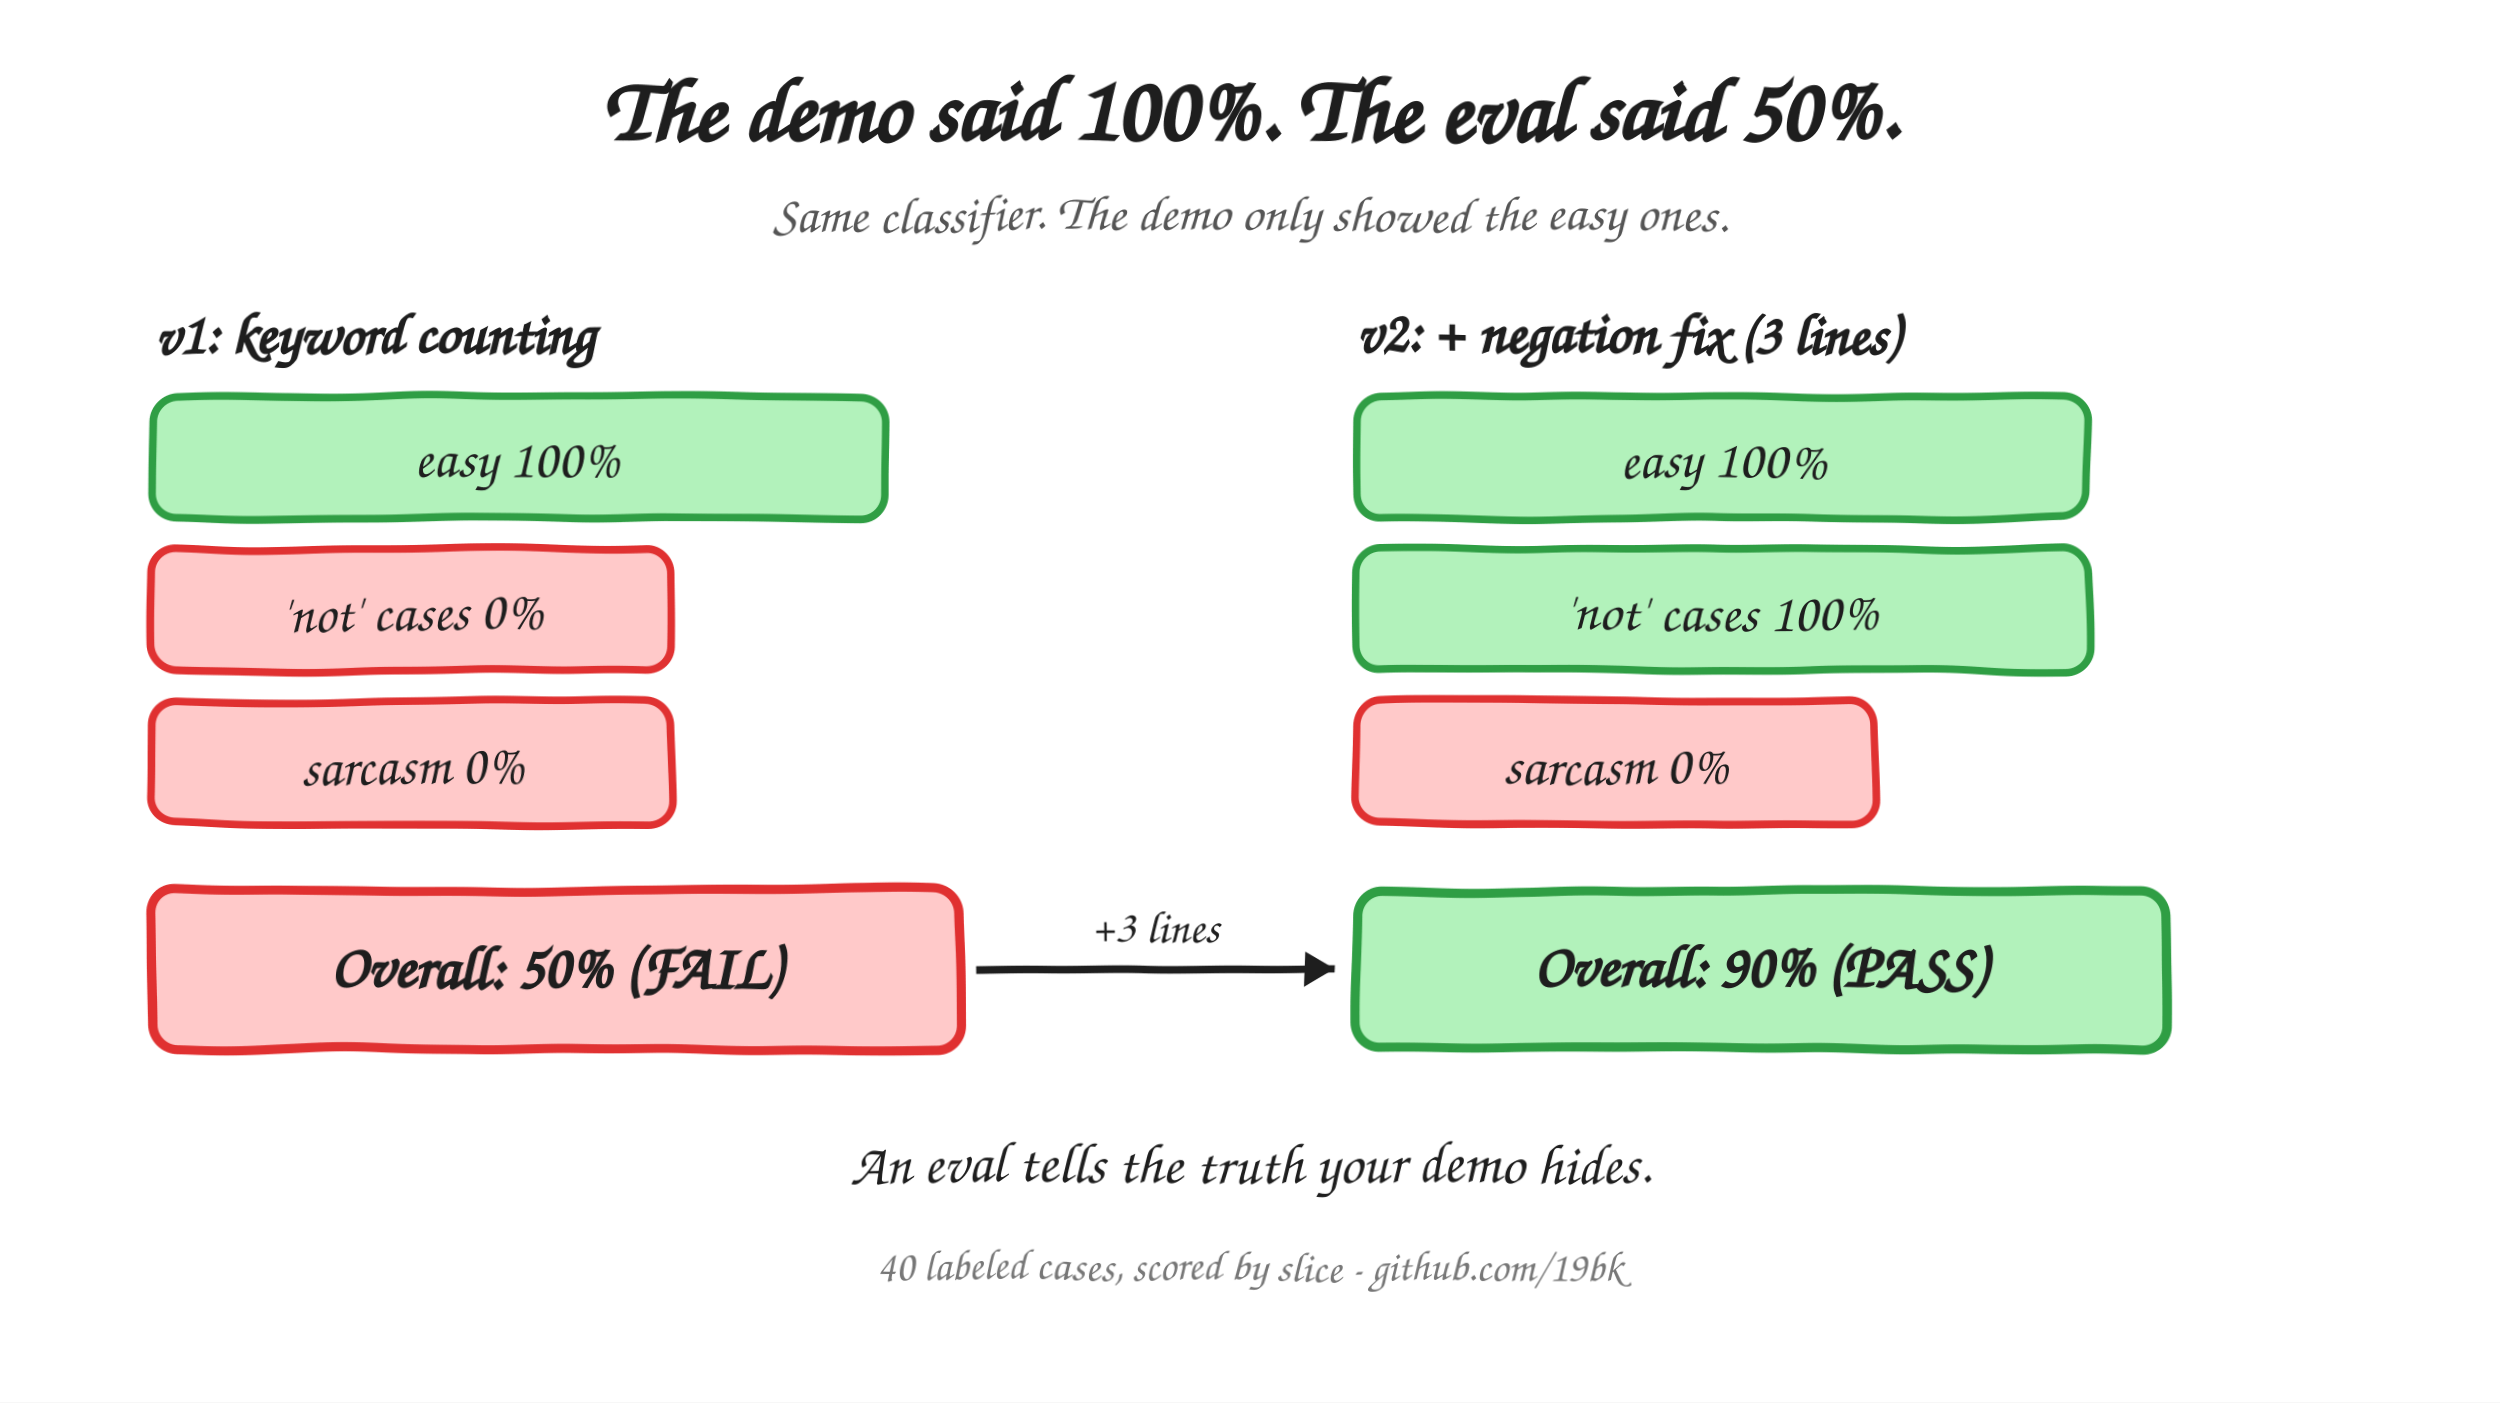
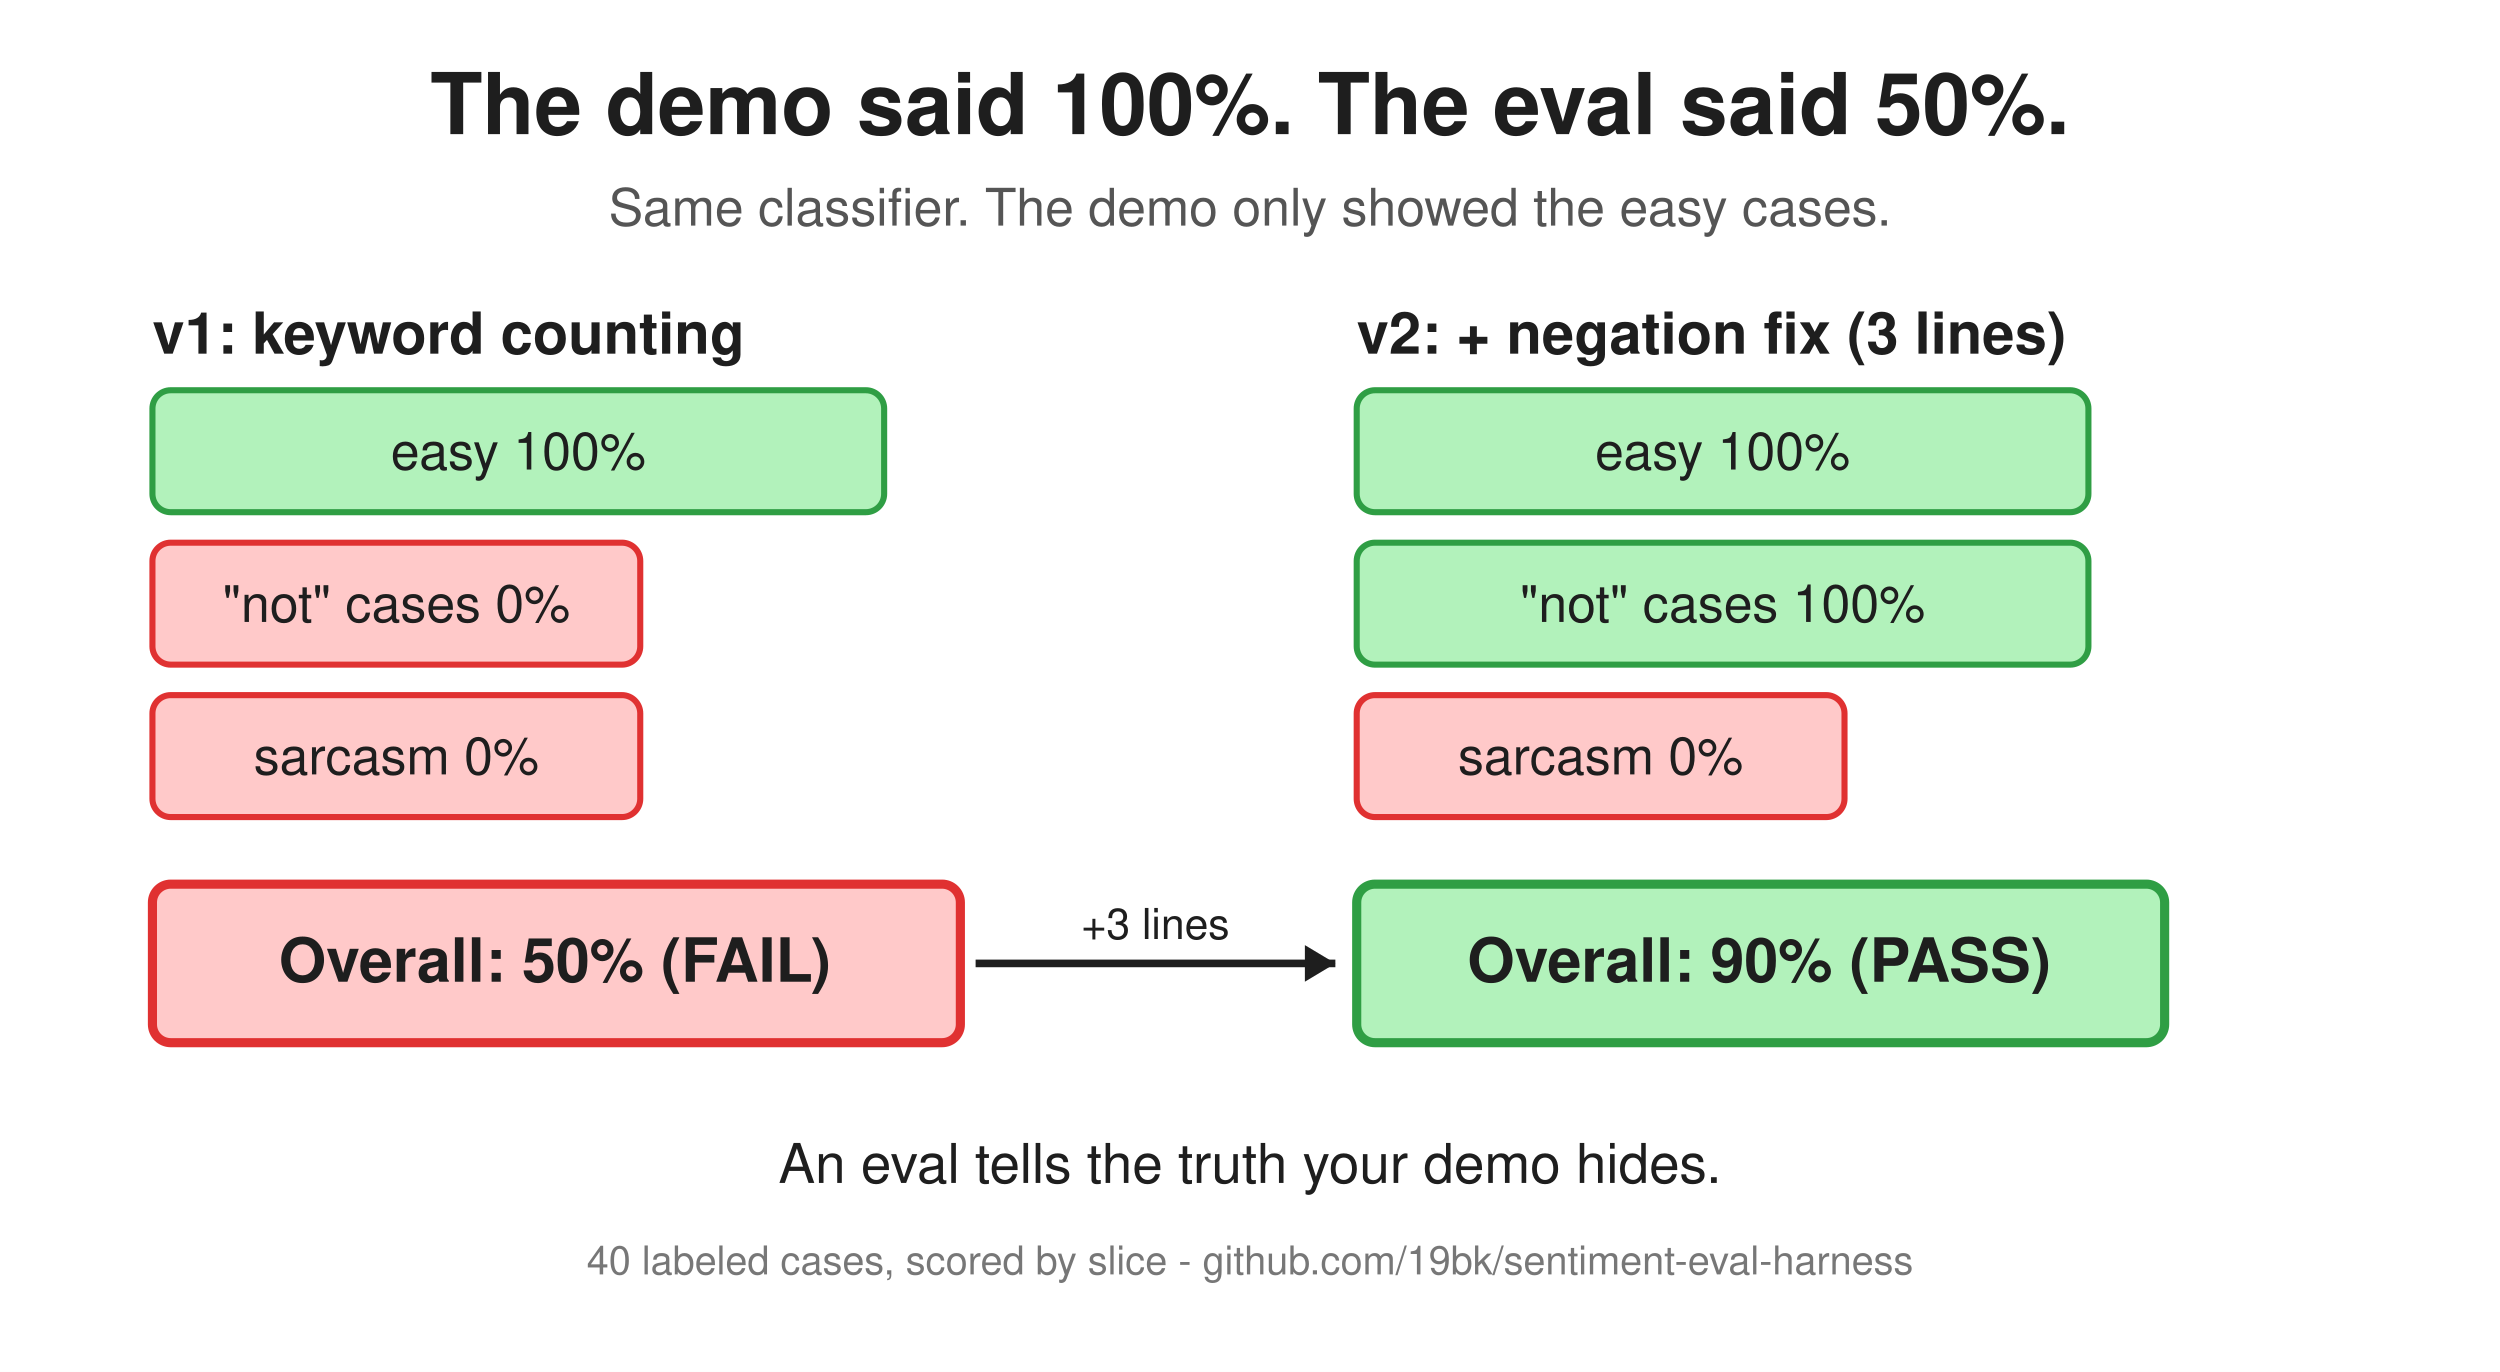
- <svg xmlns="http://www.w3.org/2000/svg" viewBox="0 0 820 460" font-family="'Bradley Hand','Comic Sans MS',cursive">
-   <defs>
-     <filter id="rough" x="-3%" y="-3%" width="106%" height="106%">
-       <feTurbulence type="fractalNoise" baseFrequency="0.016" numOctaves="2" seed="7" result="n" />
-       <feDisplacementMap in="SourceGraphic" in2="n" scale="3.2" />
-     </filter>
-   </defs>
-   <rect width="820" height="460" fill="#ffffff" />
-   <g filter="url(#rough)">
-     <text x="410" y="46" text-anchor="middle" font-size="30" font-weight="bold" fill="#1e1e1e">The demo said 100%. The eval said 50%.</text>
-     <text x="410" y="76" text-anchor="middle" font-size="17" fill="#555555">Same classifier. The demo only showed the easy ones.</text>
-     <text x="50" y="116" font-size="19" font-weight="bold" fill="#1e1e1e">v1: keyword counting</text>
-     <rect x="50" y="130" width="240" height="40" rx="8" fill="#b2f2bb" stroke="#2f9e44" stroke-width="2.5" />
-     <text x="170" y="157" text-anchor="middle" font-size="18" fill="#1e1e1e">easy   100%</text>
-     <rect x="50" y="180" width="170" height="40" rx="8" fill="#ffc9c9" stroke="#e03131" stroke-width="2.5" />
-     <text x="135" y="207" text-anchor="middle" font-size="18" fill="#1e1e1e">'not' cases   0%</text>
-     <rect x="50" y="230" width="170" height="40" rx="8" fill="#ffc9c9" stroke="#e03131" stroke-width="2.5" />
-     <text x="135" y="257" text-anchor="middle" font-size="18" fill="#1e1e1e">sarcasm   0%</text>
-     <rect x="50" y="292" width="265" height="52" rx="8" fill="#ffc9c9" stroke="#e03131" stroke-width="3" />
-     <text x="182" y="324" text-anchor="middle" font-size="20" font-weight="bold" fill="#1e1e1e">Overall: 50%  (FAIL)</text>
-     <text x="445" y="116" font-size="19" font-weight="bold" fill="#1e1e1e">v2: + negation fix (3 lines)</text>
-     <rect x="445" y="130" width="240" height="40" rx="8" fill="#b2f2bb" stroke="#2f9e44" stroke-width="2.5" />
-     <text x="565" y="157" text-anchor="middle" font-size="18" fill="#1e1e1e">easy   100%</text>
-     <rect x="445" y="180" width="240" height="40" rx="8" fill="#b2f2bb" stroke="#2f9e44" stroke-width="2.5" />
-     <text x="565" y="207" text-anchor="middle" font-size="18" fill="#1e1e1e">'not' cases   100%</text>
-     <rect x="445" y="230" width="170" height="40" rx="8" fill="#ffc9c9" stroke="#e03131" stroke-width="2.5" />
-     <text x="530" y="257" text-anchor="middle" font-size="18" fill="#1e1e1e">sarcasm   0%</text>
-     <rect x="445" y="292" width="265" height="52" rx="8" fill="#b2f2bb" stroke="#2f9e44" stroke-width="3" />
-     <text x="577" y="324" text-anchor="middle" font-size="20" font-weight="bold" fill="#1e1e1e">Overall: 90%  (PASS)</text>
-     <line x1="320" y1="318" x2="438" y2="318" stroke="#1e1e1e" stroke-width="2.5" />
-     <polygon points="438,318 428,312 428,324" fill="#1e1e1e" />
-     <text x="379" y="309" text-anchor="middle" font-size="15" fill="#1e1e1e">+3 lines</text>
-     <text x="410" y="388" text-anchor="middle" font-size="19" fill="#1e1e1e">An eval tells the truth your demo hides.</text>
-     <text x="410" y="420" text-anchor="middle" font-size="14" fill="#777777">40 labeled cases, scored by slice   -   github.com/19bk</text>
-   </g>
+ <svg xmlns="http://www.w3.org/2000/svg" viewBox="0 0 820 450" font-family="Helvetica Neue, Helvetica, Arial, sans-serif">
+   <rect width="820" height="450" fill="#ffffff" />
+   <text x="410" y="44" text-anchor="middle" font-size="28" font-weight="bold" fill="#1e1e1e">The demo said 100%. The eval said 50%.</text>
+   <text x="410" y="74" text-anchor="middle" font-size="17" fill="#555555">Same classifier. The demo only showed the easy cases.</text>
+   <text x="50" y="116" font-size="19" font-weight="bold" fill="#1e1e1e">v1: keyword counting</text>
+   <rect x="50" y="128" width="240" height="40" rx="6" fill="#b2f2bb" stroke="#2f9e44" stroke-width="2" />
+   <text x="170" y="154" text-anchor="middle" font-size="17" fill="#1e1e1e">easy   100%</text>
+   <rect x="50" y="178" width="160" height="40" rx="6" fill="#ffc9c9" stroke="#e03131" stroke-width="2" />
+   <text x="130" y="204" text-anchor="middle" font-size="17" fill="#1e1e1e">"not" cases   0%</text>
+   <rect x="50" y="228" width="160" height="40" rx="6" fill="#ffc9c9" stroke="#e03131" stroke-width="2" />
+   <text x="130" y="254" text-anchor="middle" font-size="17" fill="#1e1e1e">sarcasm   0%</text>
+   <rect x="50" y="290" width="265" height="52" rx="6" fill="#ffc9c9" stroke="#e03131" stroke-width="3" />
+   <text x="182" y="322" text-anchor="middle" font-size="20" font-weight="bold" fill="#1e1e1e">Overall: 50%  (FAIL)</text>
+   <text x="445" y="116" font-size="19" font-weight="bold" fill="#1e1e1e">v2: + negation fix (3 lines)</text>
+   <rect x="445" y="128" width="240" height="40" rx="6" fill="#b2f2bb" stroke="#2f9e44" stroke-width="2" />
+   <text x="565" y="154" text-anchor="middle" font-size="17" fill="#1e1e1e">easy   100%</text>
+   <rect x="445" y="178" width="240" height="40" rx="6" fill="#b2f2bb" stroke="#2f9e44" stroke-width="2" />
+   <text x="565" y="204" text-anchor="middle" font-size="17" fill="#1e1e1e">"not" cases   100%</text>
+   <rect x="445" y="228" width="160" height="40" rx="6" fill="#ffc9c9" stroke="#e03131" stroke-width="2" />
+   <text x="525" y="254" text-anchor="middle" font-size="17" fill="#1e1e1e">sarcasm   0%</text>
+   <rect x="445" y="290" width="265" height="52" rx="6" fill="#b2f2bb" stroke="#2f9e44" stroke-width="3" />
+   <text x="577" y="322" text-anchor="middle" font-size="20" font-weight="bold" fill="#1e1e1e">Overall: 90%  (PASS)</text>
+   <line x1="320" y1="316" x2="438" y2="316" stroke="#1e1e1e" stroke-width="2.5" />
+   <polygon points="438,316 428,310 428,322" fill="#1e1e1e" />
+   <text x="379" y="308" text-anchor="middle" font-size="14" fill="#1e1e1e">+3 lines</text>
+   <text x="410" y="388" text-anchor="middle" font-size="18" fill="#1e1e1e">An eval tells the truth your demo hides.</text>
+   <text x="410" y="418" text-anchor="middle" font-size="13" fill="#777777">40 labeled cases, scored by slice   -   github.com/19bk/sentiment-eval-harness</text>
</svg>
